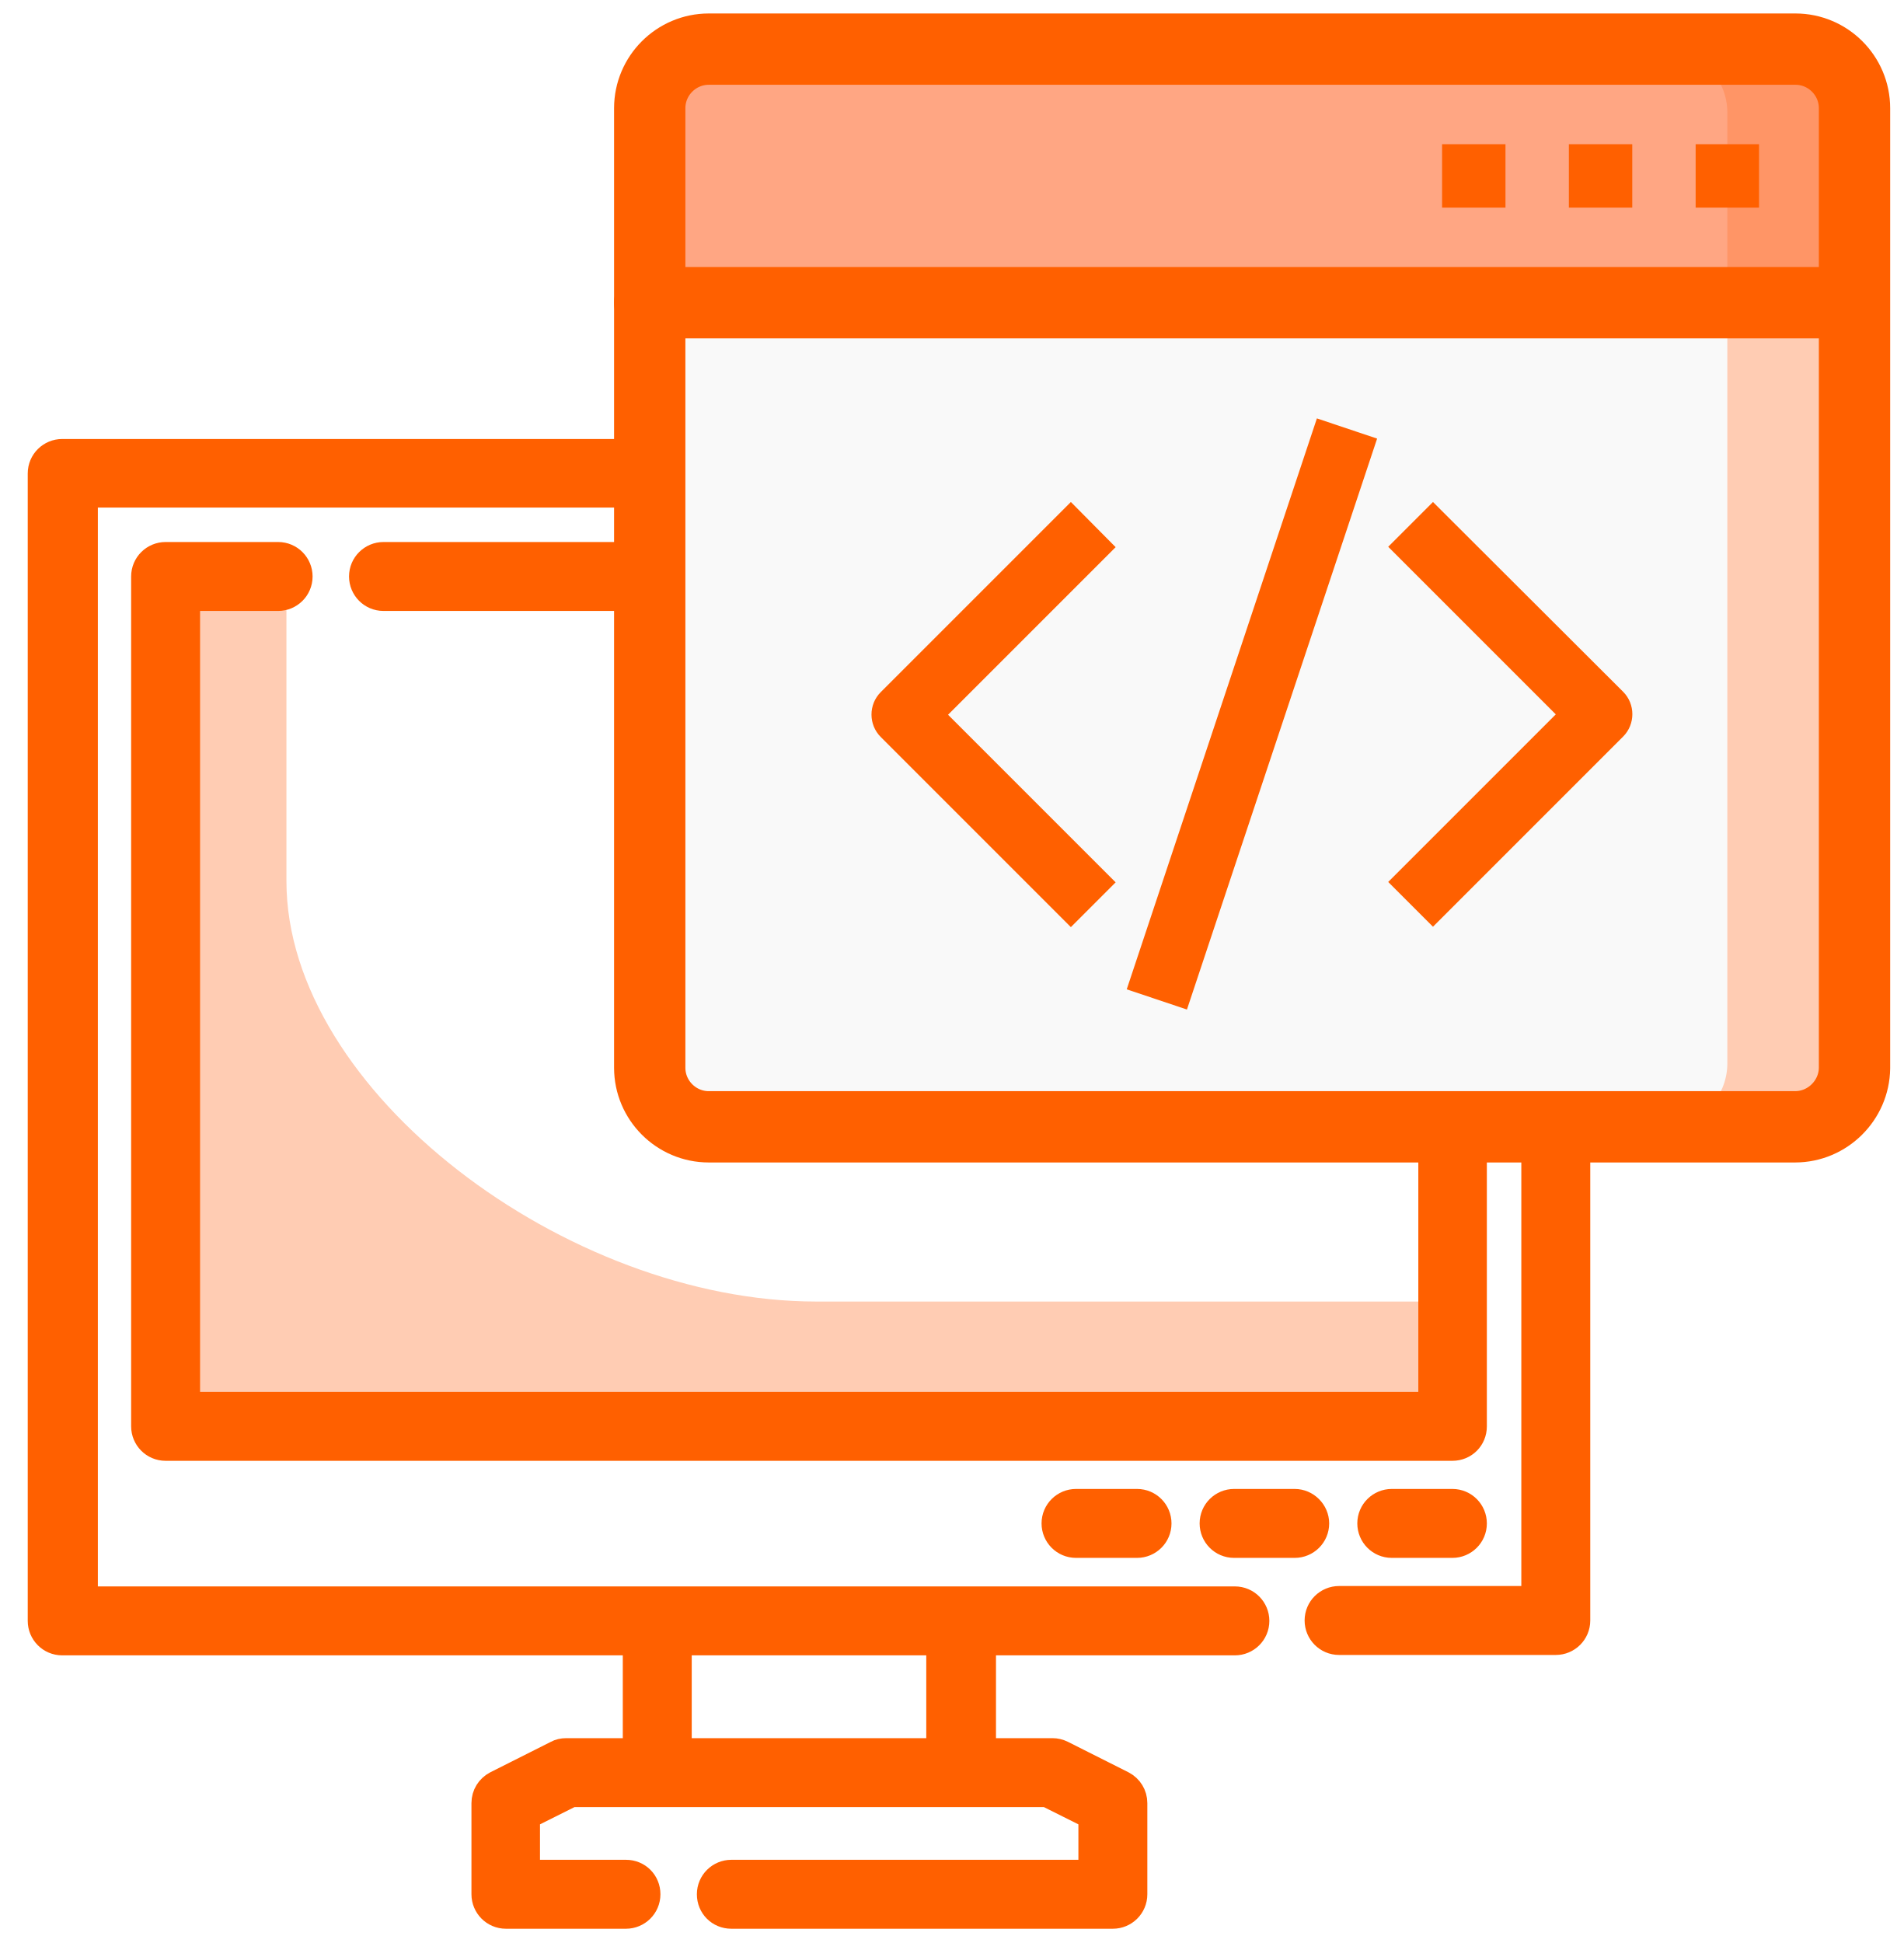
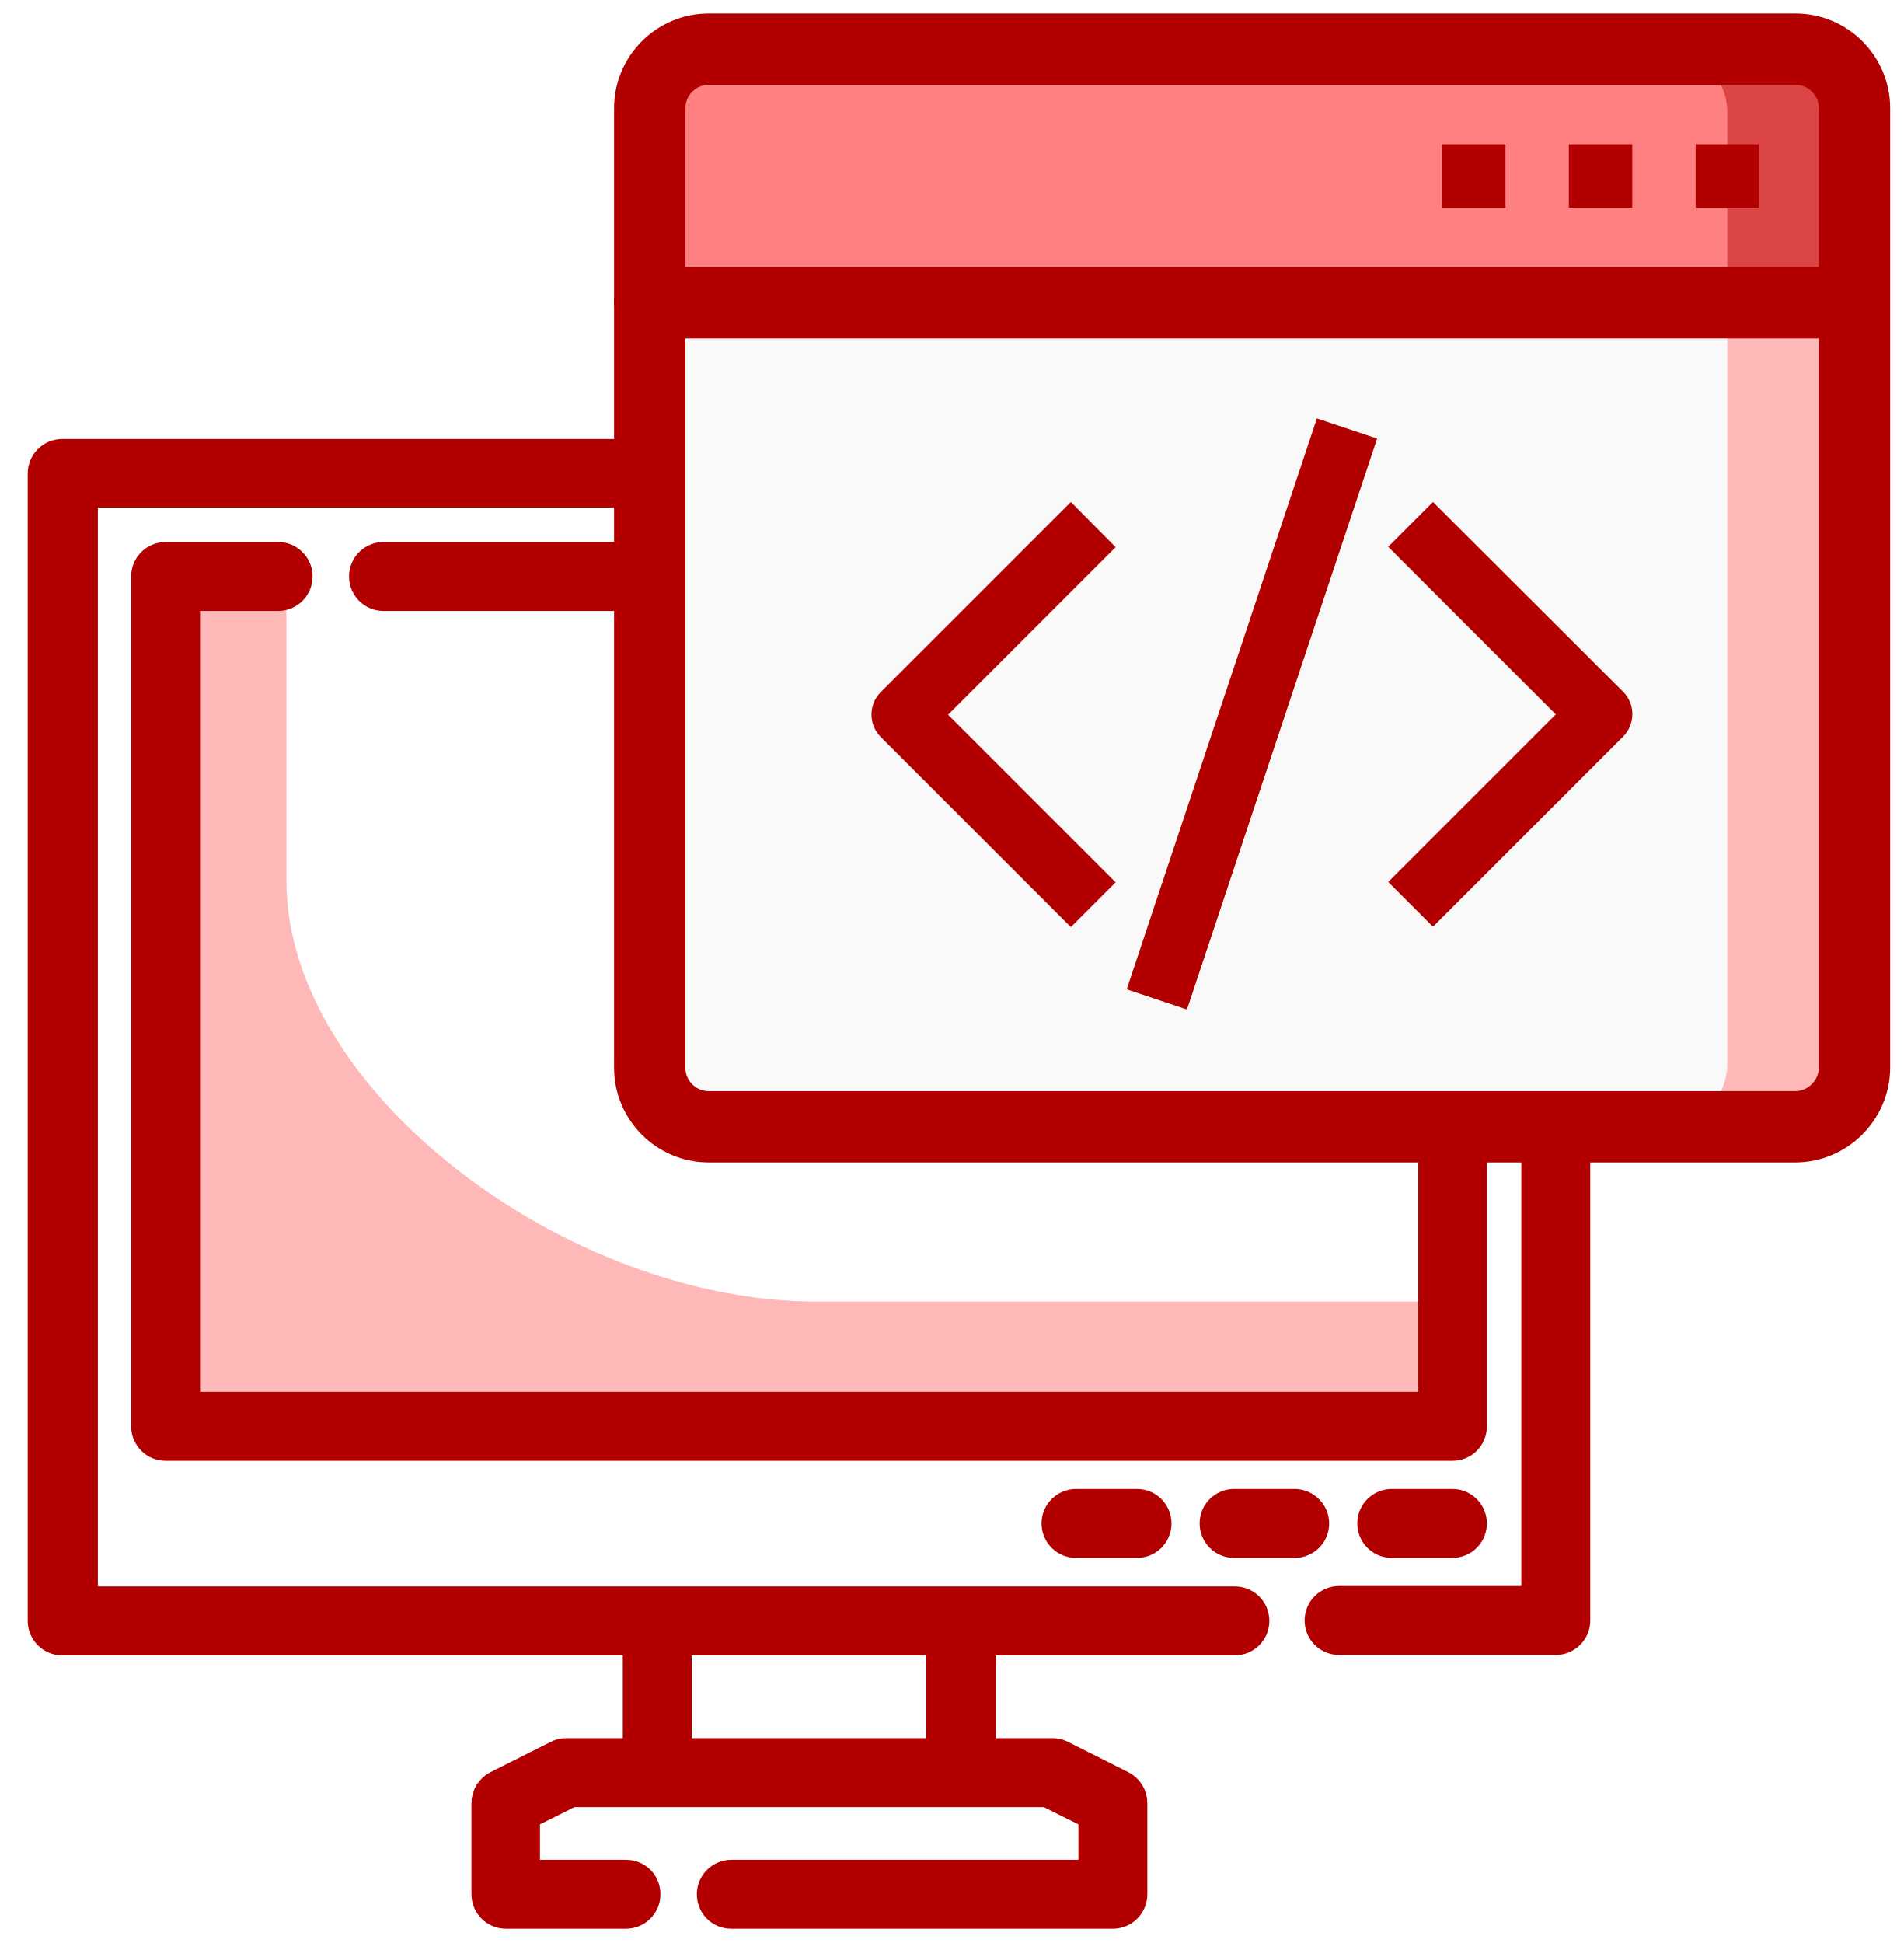
<svg xmlns="http://www.w3.org/2000/svg" version="1.1" id="Calque_1" x="0px" y="0px" viewBox="0 0 480.4 490.4" style="enable-background:new 0 0 480.4 490.4;" xml:space="preserve">
  <style type="text/css">
- 	.st0{fill:#FFCCB3;}
- 	.st1{fill:#FF6000;stroke:#FF6000;stroke-width:6;stroke-miterlimit:10;}
+ 	.st0{fill:#FFB8B8;}
+ 	.st1{fill:#B20000;stroke:#B20000;stroke-width:6;stroke-miterlimit:10;}
	.st2{fill:#F9F9F9;}
- 	.st3{fill:#FFA683;}
- 	.st4{fill:#FF9566;}
- 	.st5{fill:#FF6000;}
- 	.st6{fill:none;stroke:#FF6000;stroke-width:18;stroke-linecap:round;stroke-linejoin:round;stroke-miterlimit:10;}
+ 	.st3{fill:#FF8080;}
+ 	.st4{fill:#DB4545;}
+ 	.st5{fill:#B20000;}
+ 	.st6{fill:none;stroke:#B20000;stroke-width:18;stroke-linecap:round;stroke-linejoin:round;stroke-miterlimit:10;}
</style>
  <path class="st0" d="M72.3,222.4v-76.8H46.8v211.3h318.3v-28.4H206C143.2,328.5,72.3,275.5,72.3,222.4z" />
  <g>
    <g>
-       <path class="st1" d="M392.7,113.8H15.7c-3.1,0-5.7,2.5-5.7,5.7v289.6c0,3.1,2.5,5.7,5.7,5.7h144.5v26.9h-17.3    c-0.9,0-1.8,0.2-2.5,0.6l-15.3,7.7c-1.9,1-3.1,2.9-3.1,5.1v23c0,3.1,2.5,5.7,5.7,5.7H158c3.1,0,5.7-2.5,5.7-5.7s-2.5-5.7-5.7-5.7    h-24.7v-13.8l11-5.5h119.9l11,5.5v13.8h-90.6c-3.1,0-5.7,2.5-5.7,5.7s2.5,5.7,5.7,5.7h96.3c3.1,0,5.7-2.5,5.7-5.7v-23    c0-2.2-1.2-4.1-3.1-5.1l-15.3-7.7c-0.8-0.4-1.7-0.6-2.5-0.6h-17.3v-26.9h63.3c3.1,0,5.7-2.5,5.7-5.7c0-3.1-2.5-5.7-5.7-5.7h-290    V125.1H387v278.2h-49c-3.1,0-5.7,2.5-5.7,5.7c0,3.1,2.5,5.7,5.7,5.7h54.7c3.1,0,5.7-2.5,5.7-5.7V119.5    C398.4,116.3,395.8,113.8,392.7,113.8L392.7,113.8z M236.8,441.7h-65.2v-26.9h65.2V441.7z" />
-       <path class="st1" d="M372.3,360V145.5c0-3.1-2.5-5.7-5.7-5.7H96.8c-3.1,0-5.7,2.5-5.7,5.7c0,3.1,2.5,5.7,5.7,5.7h264.2v203.1H47.5    V151.2h22.7c3.1,0,5.7-2.5,5.7-5.7c0-3.1-2.5-5.7-5.7-5.7H41.8c-3.1,0-5.7,2.5-5.7,5.7V360c0,3.1,2.5,5.7,5.7,5.7h324.8    C369.8,365.7,372.3,363.2,372.3,360z" />
+       <path class="st1" d="M392.7,113.8h-377c-3.1,0-5.7,2.5-5.7,5.7v289.6c0,3.1,2.5,5.7,5.7,5.7h144.5v26.9h-17.3    c-0.9,0-1.8,0.2-2.5,0.6l-15.3,7.7c-1.9,1-3.1,2.9-3.1,5.1v23c0,3.1,2.5,5.7,5.7,5.7H158c3.1,0,5.7-2.5,5.7-5.7s-2.5-5.7-5.7-5.7    h-24.7v-13.8l11-5.5h119.9l11,5.5v13.8h-90.6c-3.1,0-5.7,2.5-5.7,5.7s2.5,5.7,5.7,5.7h96.3c3.1,0,5.7-2.5,5.7-5.7v-23    c0-2.2-1.2-4.1-3.1-5.1l-15.3-7.7c-0.8-0.4-1.7-0.6-2.5-0.6h-17.3v-26.9h63.3c3.1,0,5.7-2.5,5.7-5.7c0-3.1-2.5-5.7-5.7-5.7h-290    V125.1H387v278.2h-49c-3.1,0-5.7,2.5-5.7,5.7c0,3.1,2.5,5.7,5.7,5.7h54.7c3.1,0,5.7-2.5,5.7-5.7V119.5    C398.4,116.3,395.8,113.8,392.7,113.8L392.7,113.8z M236.8,441.7h-65.2v-26.9h65.2V441.7z" />
+       <path class="st1" d="M372.3,360V145.5c0-3.1-2.5-5.7-5.7-5.7H96.8c-3.1,0-5.7,2.5-5.7,5.7c0,3.1,2.5,5.7,5.7,5.7H361v203.1H47.5    V151.2h22.7c3.1,0,5.7-2.5,5.7-5.7c0-3.1-2.5-5.7-5.7-5.7H41.8c-3.1,0-5.7,2.5-5.7,5.7V360c0,3.1,2.5,5.7,5.7,5.7h324.8    C369.8,365.7,372.3,363.2,372.3,360z" />
      <path class="st1" d="M366.6,378.8h-15.3c-3.1,0-5.7,2.5-5.7,5.7c0,3.1,2.5,5.7,5.7,5.7h15.3c3.1,0,5.7-2.5,5.7-5.7    C372.3,381.4,369.8,378.8,366.6,378.8z" />
      <path class="st1" d="M326.8,378.8h-15.3c-3.1,0-5.7,2.5-5.7,5.7c0,3.1,2.5,5.7,5.7,5.7h15.3c3.1,0,5.7-2.5,5.7-5.7    C332.5,381.4,329.9,378.8,326.8,378.8z" />
      <path class="st1" d="M271.6,378.8c-3.1,0-5.7,2.5-5.7,5.7c0,3.1,2.5,5.7,5.7,5.7H287c3.1,0,5.7-2.5,5.7-5.7c0-3.1-2.5-5.7-5.7-5.7    H271.6z" />
    </g>
  </g>
  <rect x="166.5" y="76.4" class="st2" width="301.5" height="208" />
  <rect x="168.9" y="16.2" class="st3" width="296.6" height="57.1" />
  <g id="coding-2">
-     <path class="st0" d="M468,76.4v192c0,8.8-7.2,16-16,16h-32c8.8,0,16-7.2,16-16v-192H468z" />
+     <path class="st0" d="M468,76.4v192c0,8.8-7.2,16-16,16h-32c8.8,0,16-7.2,16-16v-192C436,76.4,468,76.4,468,76.4z" />
    <path class="st4" d="M468,28.4v48h-32v-48c0-8.8-7.2-16-16-16h32C460.8,12.4,468,19.6,468,28.4z" />
    <path class="st5" d="M428,36.4h16v16h-16V36.4z" />
    <path class="st5" d="M396,36.4h16v16h-16V36.4z" />
    <path class="st5" d="M364,36.4h16v16h-16V36.4z" />
    <path class="st5" d="M270.3,126.7l-48,48c-3.1,3.1-3.1,8.2,0,11.3l48,48l11.3-11.3l-42.3-42.3l42.3-42.3L270.3,126.7z" />
-     <path class="st5" d="M361.7,126.7l-11.3,11.3l42.3,42.3l-42.3,42.3l11.3,11.3l48-48c3.1-3.1,3.1-8.2,0-11.3L361.7,126.7z" />
+     <path class="st5" d="M361.7,126.7L350.4,138l42.3,42.3l-42.3,42.3l11.3,11.3l48-48c3.1-3.1,3.1-8.2,0-11.3L361.7,126.7z" />
    <path class="st5" d="M284.4,249.7l48-144.1l15.2,5.1l-48,144.1L284.4,249.7z" />
    <path class="st6" d="M453.1,284.4H178.9c-8.2,0-14.9-6.7-14.9-14.9V27.3c0-8.2,6.7-14.9,14.9-14.9h274.3c8.2,0,14.9,6.7,14.9,14.9   v242.3C468,277.7,461.3,284.4,453.1,284.4z" />
    <line class="st6" x1="164" y1="76.4" x2="468" y2="76.4" />
  </g>
</svg>
